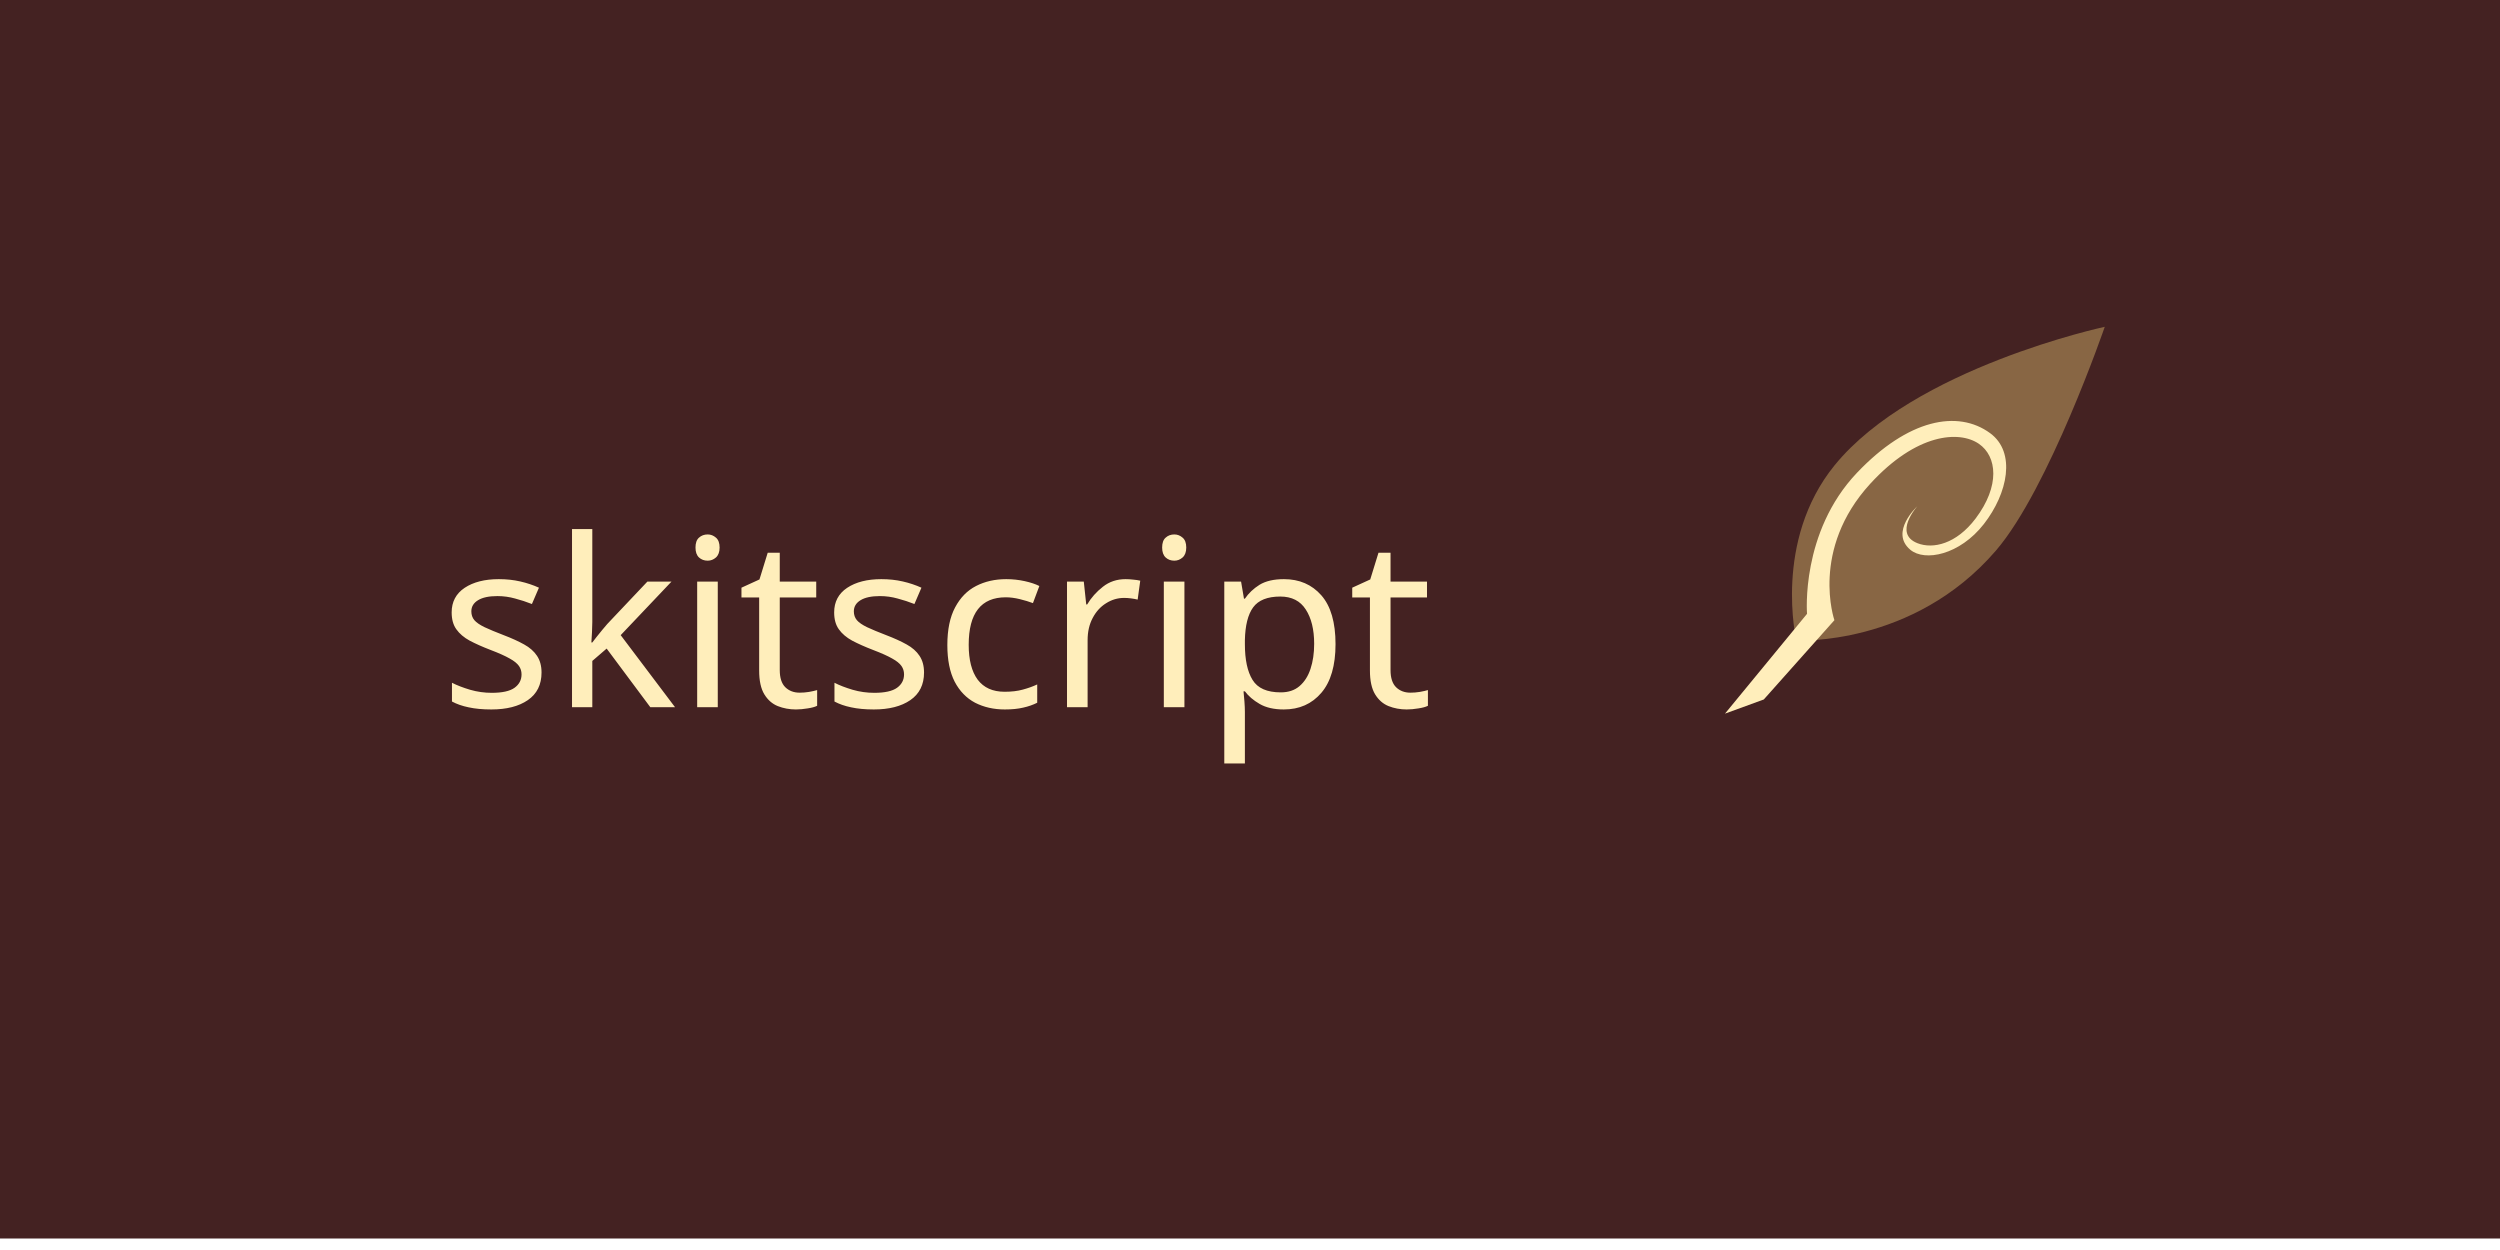
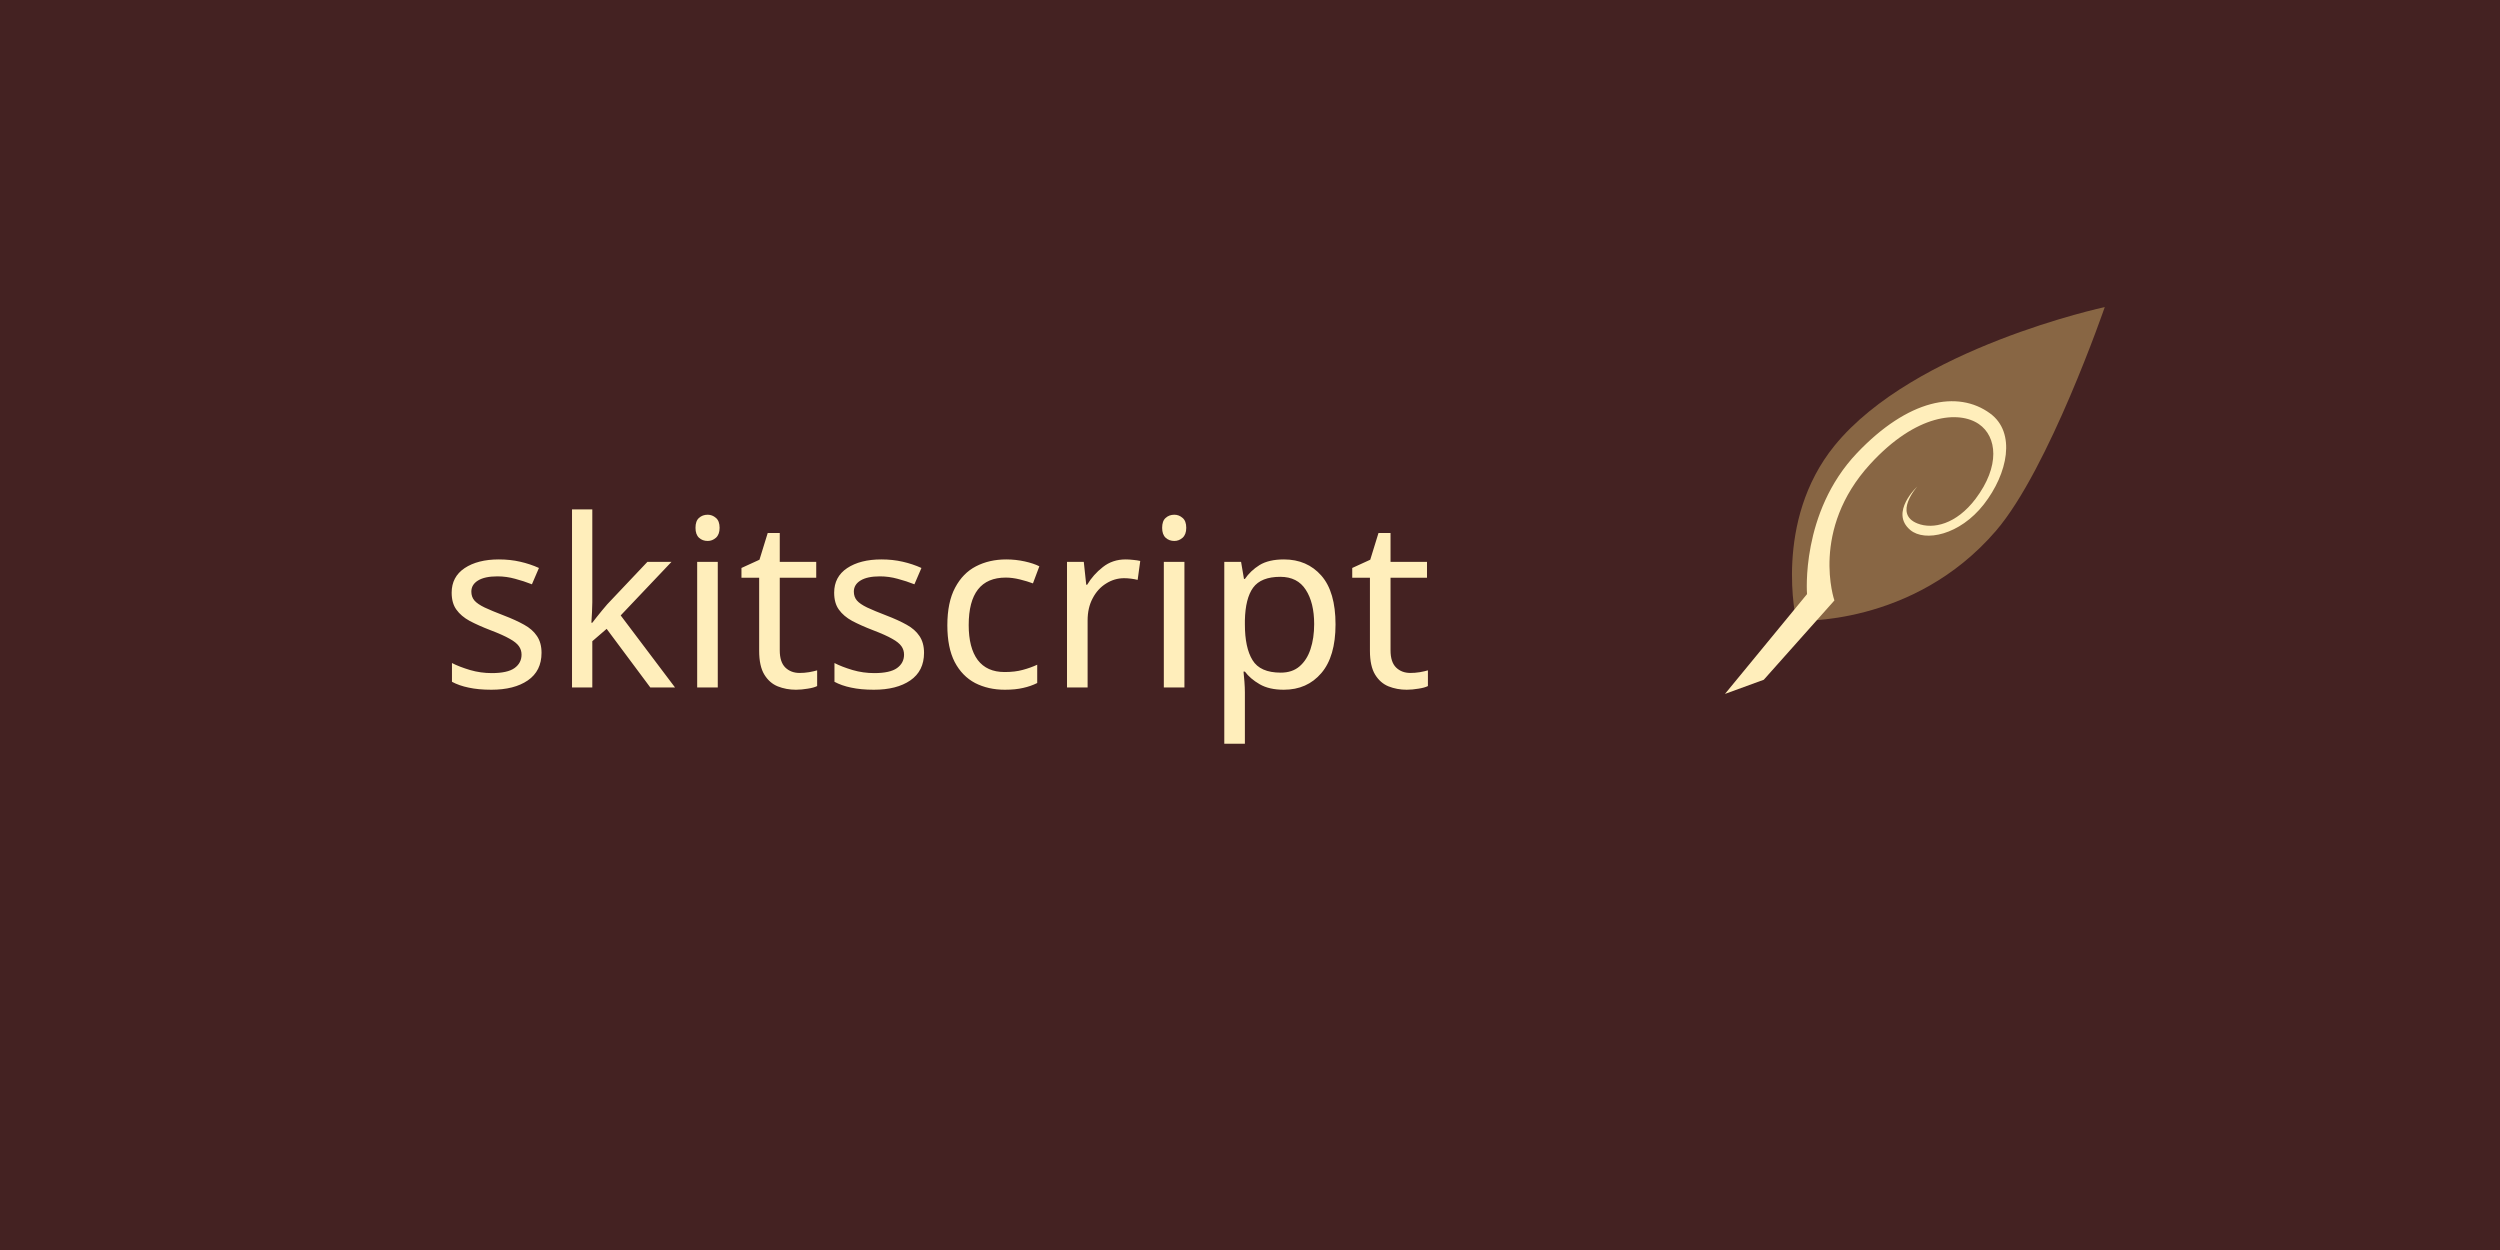
<svg xmlns="http://www.w3.org/2000/svg" width="256" height="128" viewBox="0 0 256 128" version="1.1" id="svg8">
  <defs id="defs2" />
  <g id="layer2" style="display:inline;opacity:1">
-     <rect style="opacity:1;fill:#442222;fill-opacity:1;stroke:none;stroke-width:2.003;stroke-miterlimit:4;stroke-dasharray:none;stroke-dashoffset:0;stroke-opacity:1" id="rect893" width="264.571" height="136" x="-4" y="-9.177" />
-     <text xml:space="preserve" style="font-size:24px;fill:#ffeebb;fill-opacity:1" x="176.743" y="72.416" id="text17564">
-       <tspan id="tspan17562" x="176.743" y="72.416" style="font-style:normal;font-variant:normal;font-weight:normal;font-stretch:normal;font-size:24px;font-family:'Reggae One';-inkscape-font-specification:'Reggae One';text-align:end;text-anchor:end;fill:#ffeebb;fill-opacity:1">skitscript</tspan>
+     <rect style="opacity:1;fill:#442222;fill-opacity:1;stroke:none;stroke-width:2.003;stroke-miterlimit:4;stroke-dasharray:none;stroke-dashoffset:0;stroke-opacity:1" id="rect893" width="264.571" height="136" x="-4" y="-4" />
+     <text xml:space="preserve" style="font-size:24px;fill:#ffeebb;fill-opacity:1" x="176.743" y="70.395" id="text17564">
+       <tspan id="tspan17562" x="176.743" y="70.395" style="font-style:normal;font-variant:normal;font-weight:normal;font-stretch:normal;font-size:24px;font-family:'Reggae One';-inkscape-font-specification:'Reggae One';text-align:end;text-anchor:end;fill:#ffeebb;fill-opacity:1">skitscript</tspan>
    </text>
-     <path style="fill:#886644;fill-opacity:1;stroke:none;stroke-width:1px;stroke-linecap:butt;stroke-linejoin:miter;stroke-opacity:1" d="m 183.945,65.581 c 0,0 11.953,0.664 20.439,-9.203 5.427,-6.31 11.144,-22.913 11.144,-22.913 0,0 -19.541,4.187 -27.667,14.183 -6.311,7.764 -3.916,17.933 -3.916,17.933 z" id="path891" />
-     <path style="fill:#ffeebb;fill-opacity:1;stroke:none;stroke-width:1px;stroke-linecap:butt;stroke-linejoin:miter;stroke-opacity:1" d="m 176.636,73.078 3.977,-1.452 7.23,-8.12 c 0,0 -2.513,-7.222 3.674,-13.974 4.736,-5.168 9.102,-5.467 11.113,-4.091 1.874,1.282 2.197,4.316 -0.335,7.664 -1.964,2.597 -4.351,3.145 -5.943,2.52 -2.528,-0.993 -0.017,-3.787 -0.017,-3.787 0,0 -2.879,2.645 -0.719,4.457 1.485,1.245 5.066,0.527 7.528,-2.629 2.462,-3.157 3.319,-7.348 0.647,-9.308 -3.315,-2.431 -8.399,-1.449 -13.628,4.047 -5.81,6.106 -5.123,14.451 -5.123,14.451 z" id="path889" />
+     <path style="fill:#886644;fill-opacity:1;stroke:none;stroke-width:1px;stroke-linecap:butt;stroke-linejoin:miter;stroke-opacity:1" d="m 183.945,63.561 c 0,0 11.953,0.664 20.439,-9.203 5.427,-6.31 11.144,-22.913 11.144,-22.913 0,0 -19.541,4.187 -27.667,14.183 -6.311,7.764 -3.916,17.933 -3.916,17.933 z" id="path891" />
+     <path style="fill:#ffeebb;fill-opacity:1;stroke:none;stroke-width:1px;stroke-linecap:butt;stroke-linejoin:miter;stroke-opacity:1" d="m 176.636,71.058 3.977,-1.452 7.23,-8.12 c 0,0 -2.513,-7.222 3.674,-13.974 4.736,-5.168 9.102,-5.467 11.113,-4.091 1.874,1.282 2.197,4.316 -0.335,7.664 -1.964,2.597 -4.351,3.145 -5.943,2.52 -2.528,-0.993 -0.017,-3.787 -0.017,-3.787 0,0 -2.879,2.645 -0.719,4.457 1.485,1.245 5.066,0.527 7.528,-2.629 2.462,-3.157 3.319,-7.348 0.647,-9.308 -3.315,-2.431 -8.399,-1.449 -13.628,4.047 -5.81,6.106 -5.123,14.451 -5.123,14.451 z" id="path889" />
  </g>
</svg>
